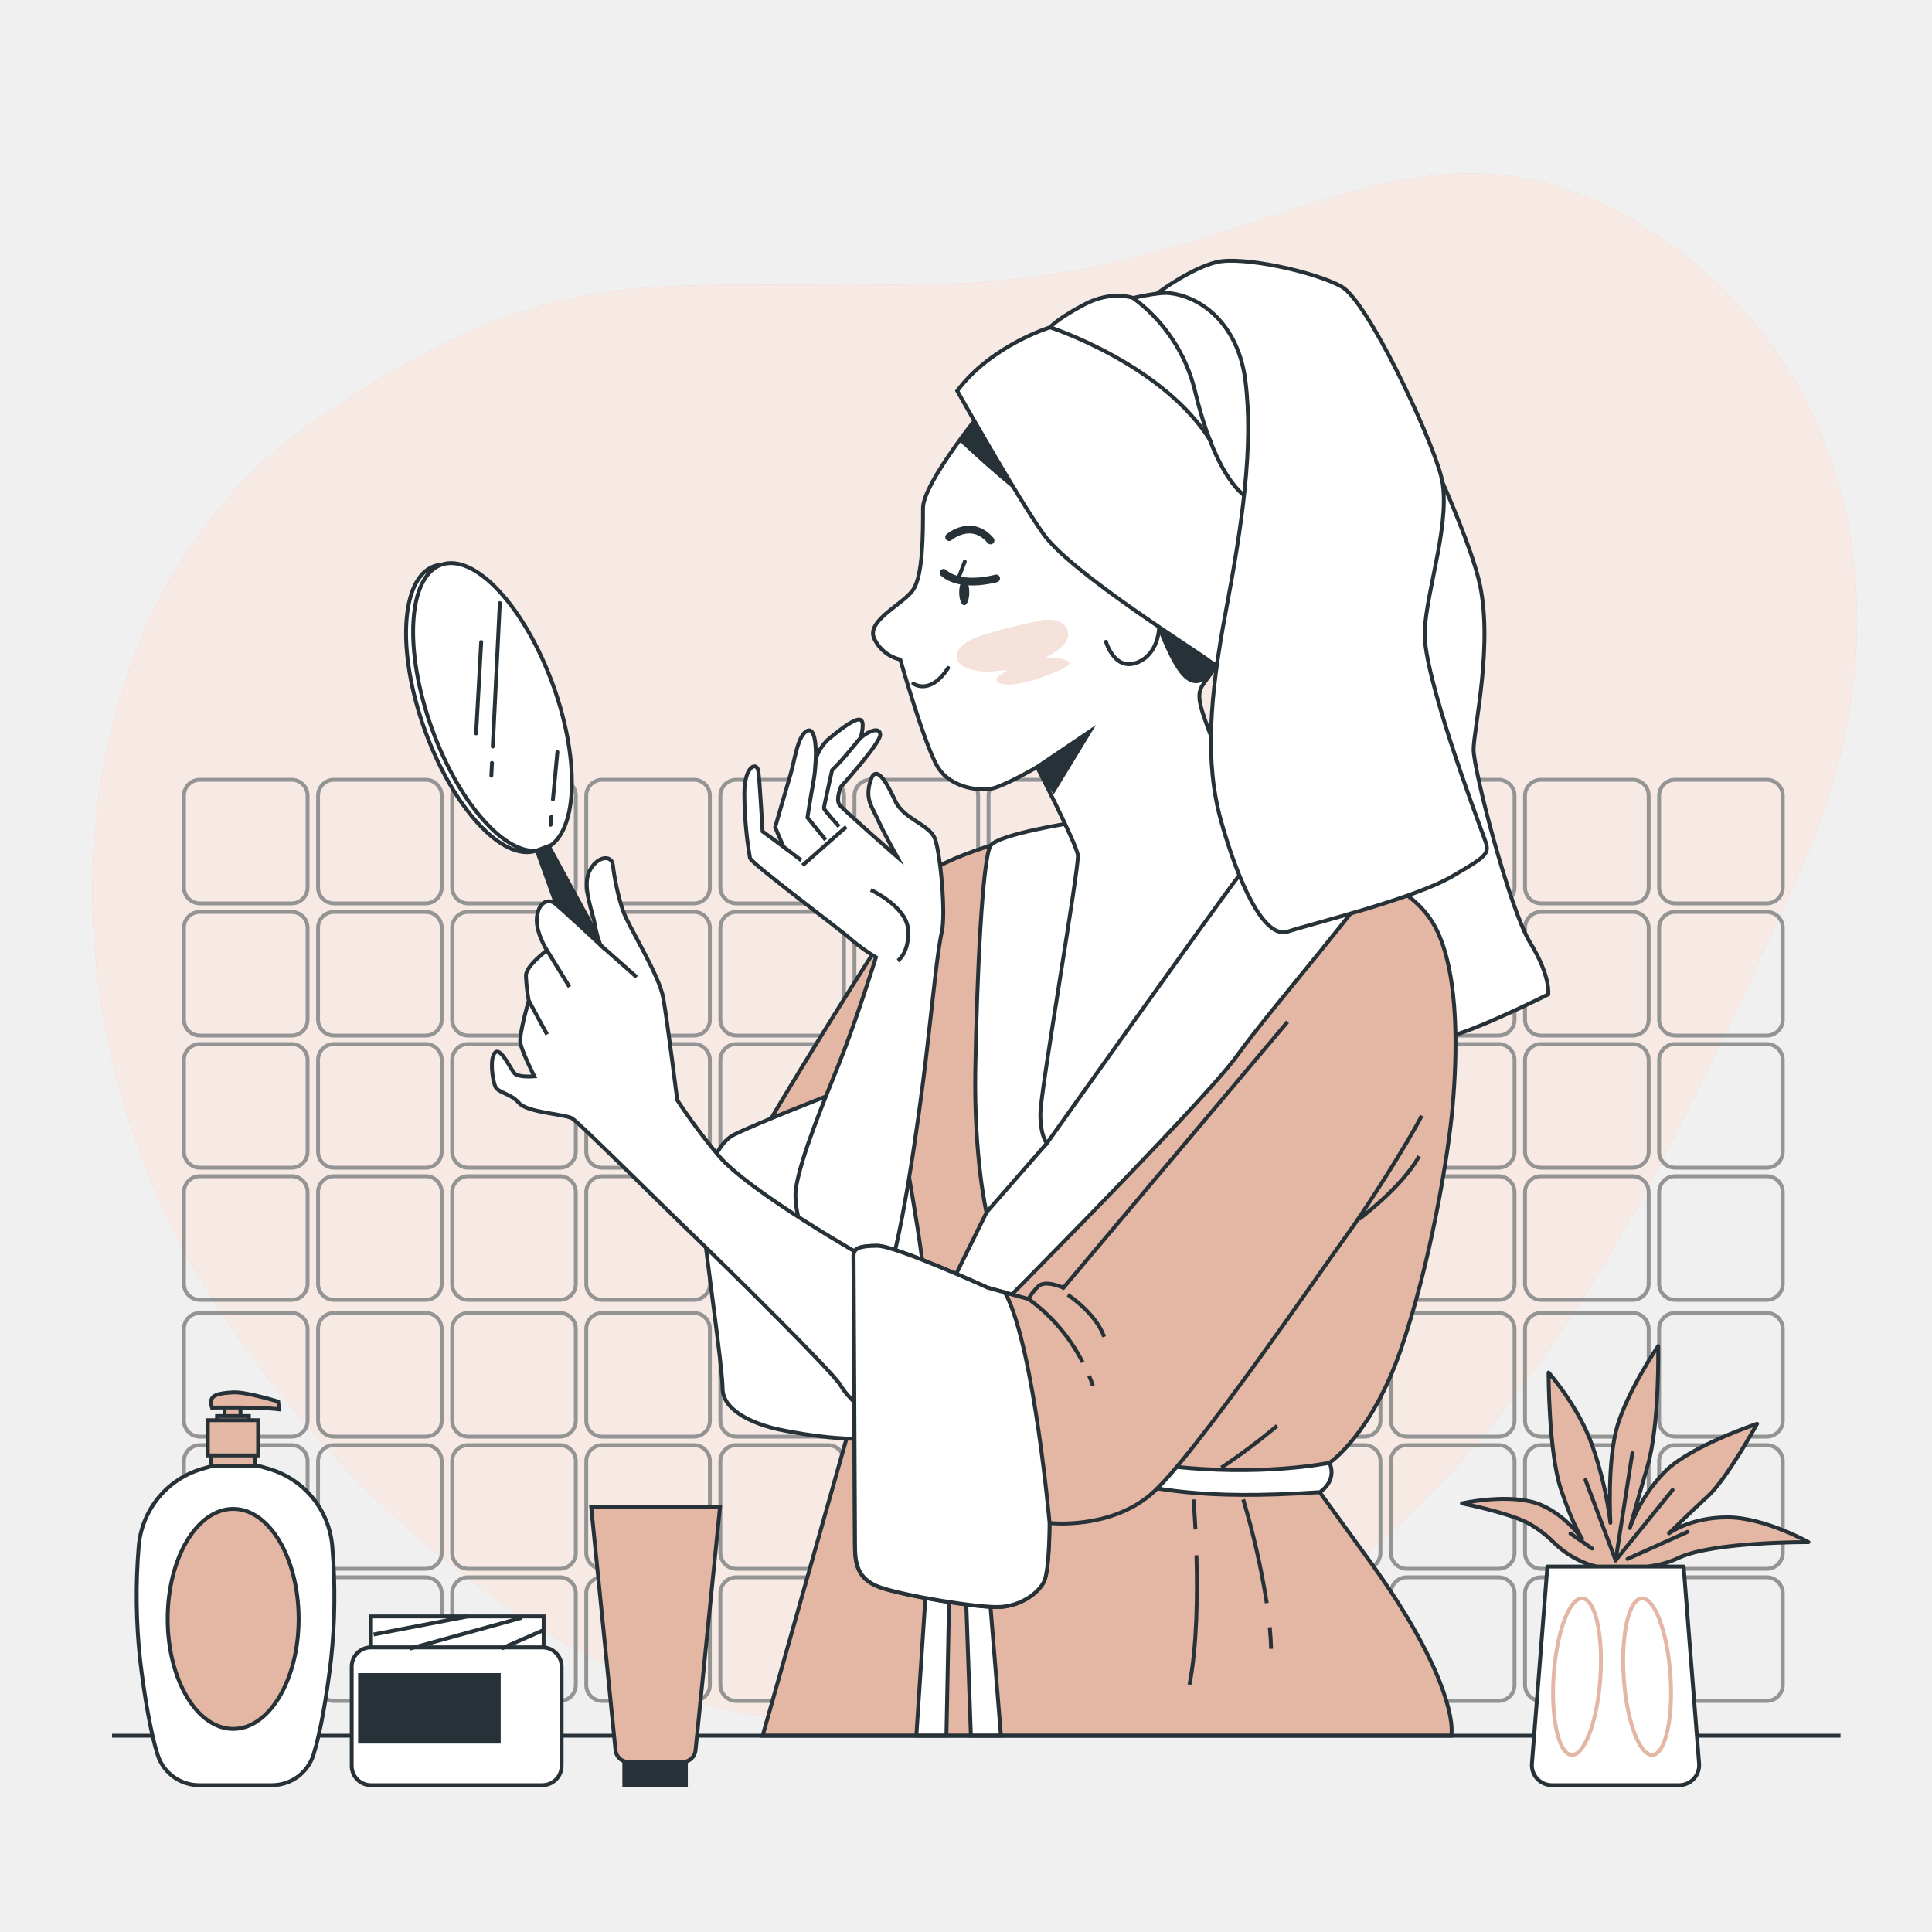
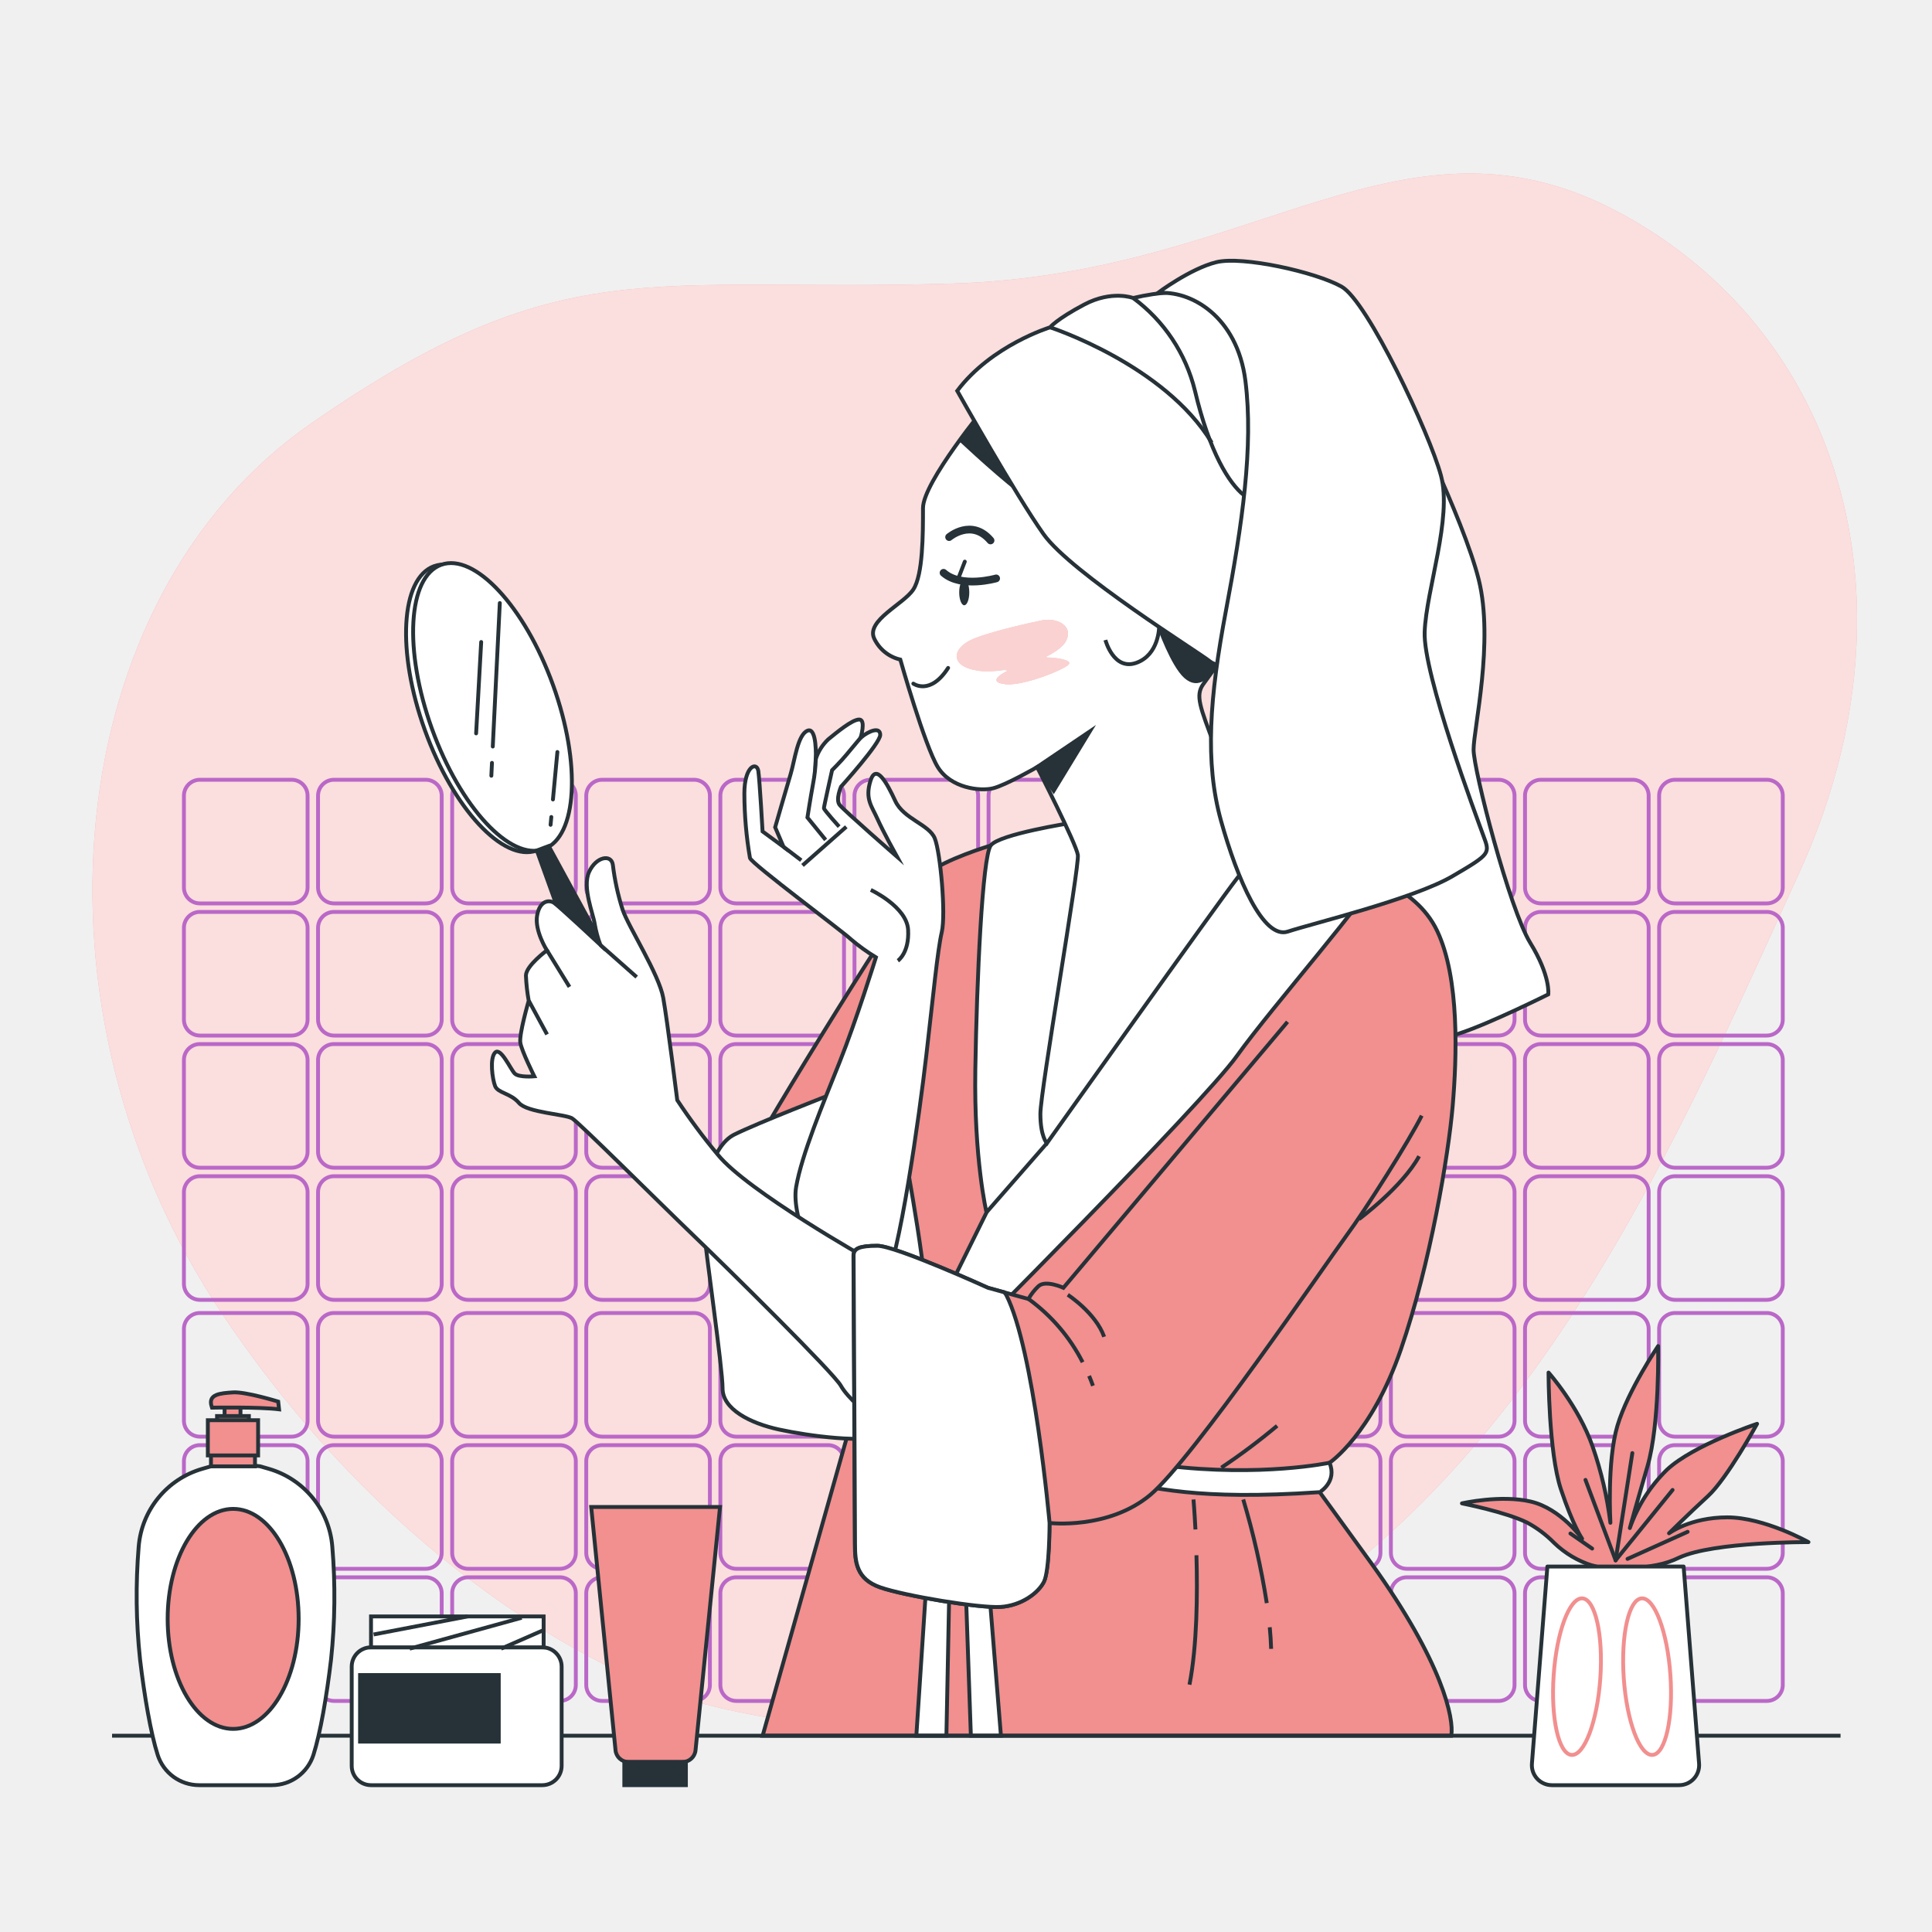
<svg xmlns="http://www.w3.org/2000/svg" viewBox="0 0 500 500">
  <g id="freepik--background-simple--inject-113">
-     <path d="M175.36,438.93s75.8,27,149.32-16.16S434.5,294.14,465.73,225.66,477.6,87.56,420.66,55.87,325.86,71,246.56,73.38s-100.77-9-166,36.18S4.75,261.44,57.67,340.3,175.36,438.93,175.36,438.93Z" style="fill:#e3b7a4" />
+     <path d="M175.36,438.93s75.8,27,149.32-16.16S434.5,294.14,465.73,225.66,477.6,87.56,420.66,55.87,325.86,71,246.56,73.38s-100.77-9-166,36.18S4.75,261.44,57.67,340.3,175.36,438.93,175.36,438.93Z" style="fill:#f28f8f" />
    <path d="M175.36,438.93s75.8,27,149.32-16.16S434.5,294.14,465.73,225.66,477.6,87.56,420.66,55.87,325.86,71,246.56,73.38s-100.77-9-166,36.18S4.75,261.44,57.67,340.3,175.36,438.93,175.36,438.93Z" style="fill:#fff;opacity:0.7" />
  </g>
  <g id="freepik--Wall--inject-113">
-     <rect x="47.6" y="201.8" width="32" height="32" rx="4.13" style="fill:none;stroke:#949494;stroke-linecap:round;stroke-linejoin:round" />
-     <rect x="82.31" y="201.8" width="32" height="32" rx="4.13" style="fill:none;stroke:#949494;stroke-linecap:round;stroke-linejoin:round" />
-     <rect x="117.02" y="201.8" width="32" height="32" rx="4.13" style="fill:none;stroke:#949494;stroke-linecap:round;stroke-linejoin:round" />
-     <rect x="151.72" y="201.8" width="32" height="32" rx="4.13" style="fill:none;stroke:#949494;stroke-linecap:round;stroke-linejoin:round" />
-     <rect x="186.43" y="201.8" width="32" height="32" rx="4.13" style="fill:none;stroke:#949494;stroke-linecap:round;stroke-linejoin:round" />
-     <rect x="221.14" y="201.8" width="32" height="32" rx="4.13" style="fill:none;stroke:#949494;stroke-linecap:round;stroke-linejoin:round" />
-     <rect x="255.84" y="201.8" width="32" height="32" rx="4.13" style="fill:none;stroke:#949494;stroke-linecap:round;stroke-linejoin:round" />
-     <rect x="290.55" y="201.8" width="32" height="32" rx="4.13" style="fill:none;stroke:#949494;stroke-linecap:round;stroke-linejoin:round" />
-     <rect x="325.26" y="201.8" width="32" height="32" rx="4.13" style="fill:none;stroke:#949494;stroke-linecap:round;stroke-linejoin:round" />
-     <rect x="359.96" y="201.8" width="32" height="32" rx="4.13" style="fill:none;stroke:#949494;stroke-linecap:round;stroke-linejoin:round" />
-     <rect x="394.67" y="201.8" width="32" height="32" rx="4.13" style="fill:none;stroke:#949494;stroke-linecap:round;stroke-linejoin:round" />
-     <rect x="429.38" y="201.8" width="32" height="32" rx="4.13" style="fill:none;stroke:#949494;stroke-linecap:round;stroke-linejoin:round" />
-     <rect x="47.6" y="236" width="32" height="32" rx="4.13" style="fill:none;stroke:#949494;stroke-linecap:round;stroke-linejoin:round" />
-     <rect x="82.31" y="236" width="32" height="32" rx="4.13" style="fill:none;stroke:#949494;stroke-linecap:round;stroke-linejoin:round" />
-     <rect x="117.02" y="236" width="32" height="32" rx="4.13" style="fill:none;stroke:#949494;stroke-linecap:round;stroke-linejoin:round" />
-     <rect x="151.72" y="236" width="32" height="32" rx="4.13" style="fill:none;stroke:#949494;stroke-linecap:round;stroke-linejoin:round" />
-     <rect x="186.43" y="236" width="32" height="32" rx="4.13" style="fill:none;stroke:#949494;stroke-linecap:round;stroke-linejoin:round" />
-     <rect x="221.14" y="236" width="32" height="32" rx="4.13" style="fill:none;stroke:#949494;stroke-linecap:round;stroke-linejoin:round" />
-     <rect x="255.84" y="236" width="32" height="32" rx="4.13" style="fill:none;stroke:#949494;stroke-linecap:round;stroke-linejoin:round" />
-     <rect x="290.55" y="236" width="32" height="32" rx="4.13" style="fill:none;stroke:#949494;stroke-linecap:round;stroke-linejoin:round" />
-     <rect x="325.26" y="236" width="32" height="32" rx="4.13" style="fill:none;stroke:#949494;stroke-linecap:round;stroke-linejoin:round" />
-     <rect x="359.96" y="236" width="32" height="32" rx="4.13" style="fill:none;stroke:#949494;stroke-linecap:round;stroke-linejoin:round" />
-     <rect x="394.67" y="236" width="32" height="32" rx="4.13" style="fill:none;stroke:#949494;stroke-linecap:round;stroke-linejoin:round" />
-     <rect x="429.38" y="236" width="32" height="32" rx="4.13" style="fill:none;stroke:#949494;stroke-linecap:round;stroke-linejoin:round" />
-     <rect x="47.6" y="270.2" width="32" height="32" rx="4.13" style="fill:none;stroke:#949494;stroke-linecap:round;stroke-linejoin:round" />
-     <rect x="82.31" y="270.2" width="32" height="32" rx="4.13" style="fill:none;stroke:#949494;stroke-linecap:round;stroke-linejoin:round" />
-     <rect x="117.02" y="270.2" width="32" height="32" rx="4.13" style="fill:none;stroke:#949494;stroke-linecap:round;stroke-linejoin:round" />
-     <rect x="151.72" y="270.2" width="32" height="32" rx="4.13" style="fill:none;stroke:#949494;stroke-linecap:round;stroke-linejoin:round" />
-     <rect x="186.43" y="270.2" width="32" height="32" rx="4.13" style="fill:none;stroke:#949494;stroke-linecap:round;stroke-linejoin:round" />
-     <rect x="221.14" y="270.2" width="32" height="32" rx="4.13" style="fill:none;stroke:#949494;stroke-linecap:round;stroke-linejoin:round" />
-     <rect x="255.84" y="270.2" width="32" height="32" rx="4.13" style="fill:none;stroke:#949494;stroke-linecap:round;stroke-linejoin:round" />
-     <rect x="290.55" y="270.2" width="32" height="32" rx="4.13" style="fill:none;stroke:#949494;stroke-linecap:round;stroke-linejoin:round" />
-     <rect x="325.26" y="270.2" width="32" height="32" rx="4.13" style="fill:none;stroke:#949494;stroke-linecap:round;stroke-linejoin:round" />
-     <rect x="359.96" y="270.2" width="32" height="32" rx="4.13" style="fill:none;stroke:#949494;stroke-linecap:round;stroke-linejoin:round" />
-     <rect x="394.67" y="270.2" width="32" height="32" rx="4.13" style="fill:none;stroke:#949494;stroke-linecap:round;stroke-linejoin:round" />
-     <rect x="429.38" y="270.2" width="32" height="32" rx="4.13" style="fill:none;stroke:#949494;stroke-linecap:round;stroke-linejoin:round" />
-     <rect x="47.6" y="304.4" width="32" height="32" rx="4.13" style="fill:none;stroke:#949494;stroke-linecap:round;stroke-linejoin:round" />
-     <rect x="82.31" y="304.4" width="32" height="32" rx="4.13" style="fill:none;stroke:#949494;stroke-linecap:round;stroke-linejoin:round" />
-     <rect x="117.02" y="304.4" width="32" height="32" rx="4.13" style="fill:none;stroke:#949494;stroke-linecap:round;stroke-linejoin:round" />
-     <rect x="151.72" y="304.4" width="32" height="32" rx="4.13" style="fill:none;stroke:#949494;stroke-linecap:round;stroke-linejoin:round" />
-     <rect x="186.43" y="304.4" width="32" height="32" rx="4.13" style="fill:none;stroke:#949494;stroke-linecap:round;stroke-linejoin:round" />
-     <rect x="221.14" y="304.4" width="32" height="32" rx="4.13" style="fill:none;stroke:#949494;stroke-linecap:round;stroke-linejoin:round" />
-     <rect x="255.84" y="304.4" width="32" height="32" rx="4.13" style="fill:none;stroke:#949494;stroke-linecap:round;stroke-linejoin:round" />
-     <rect x="290.55" y="304.4" width="32" height="32" rx="4.13" style="fill:none;stroke:#949494;stroke-linecap:round;stroke-linejoin:round" />
-     <rect x="325.26" y="304.4" width="32" height="32" rx="4.13" style="fill:none;stroke:#949494;stroke-linecap:round;stroke-linejoin:round" />
-     <rect x="359.96" y="304.4" width="32" height="32" rx="4.13" style="fill:none;stroke:#949494;stroke-linecap:round;stroke-linejoin:round" />
-     <rect x="394.67" y="304.4" width="32" height="32" rx="4.13" style="fill:none;stroke:#949494;stroke-linecap:round;stroke-linejoin:round" />
-     <rect x="429.38" y="304.4" width="32" height="32" rx="4.13" style="fill:none;stroke:#949494;stroke-linecap:round;stroke-linejoin:round" />
-     <rect x="47.6" y="339.8" width="32" height="32" rx="4.13" style="fill:none;stroke:#949494;stroke-linecap:round;stroke-linejoin:round" />
-     <rect x="82.31" y="339.8" width="32" height="32" rx="4.13" style="fill:none;stroke:#949494;stroke-linecap:round;stroke-linejoin:round" />
-     <rect x="117.02" y="339.8" width="32" height="32" rx="4.13" style="fill:none;stroke:#949494;stroke-linecap:round;stroke-linejoin:round" />
-     <rect x="151.72" y="339.8" width="32" height="32" rx="4.13" style="fill:none;stroke:#949494;stroke-linecap:round;stroke-linejoin:round" />
-     <rect x="186.43" y="339.8" width="32" height="32" rx="4.13" style="fill:none;stroke:#949494;stroke-linecap:round;stroke-linejoin:round" />
-     <rect x="221.14" y="339.8" width="32" height="32" rx="4.13" style="fill:none;stroke:#949494;stroke-linecap:round;stroke-linejoin:round" />
-     <rect x="255.84" y="339.8" width="32" height="32" rx="4.13" style="fill:none;stroke:#949494;stroke-linecap:round;stroke-linejoin:round" />
-     <rect x="290.55" y="339.8" width="32" height="32" rx="4.13" style="fill:none;stroke:#949494;stroke-linecap:round;stroke-linejoin:round" />
-     <rect x="325.26" y="339.8" width="32" height="32" rx="4.13" style="fill:none;stroke:#949494;stroke-linecap:round;stroke-linejoin:round" />
-     <rect x="359.96" y="339.8" width="32" height="32" rx="4.13" style="fill:none;stroke:#949494;stroke-linecap:round;stroke-linejoin:round" />
-     <rect x="394.67" y="339.8" width="32" height="32" rx="4.13" style="fill:none;stroke:#949494;stroke-linecap:round;stroke-linejoin:round" />
-     <rect x="429.38" y="339.8" width="32" height="32" rx="4.13" style="fill:none;stroke:#949494;stroke-linecap:round;stroke-linejoin:round" />
-     <rect x="47.6" y="374" width="32" height="32" rx="4.13" style="fill:none;stroke:#949494;stroke-linecap:round;stroke-linejoin:round" />
-     <rect x="82.31" y="374" width="32" height="32" rx="4.13" style="fill:none;stroke:#949494;stroke-linecap:round;stroke-linejoin:round" />
-     <rect x="117.02" y="374" width="32" height="32" rx="4.13" style="fill:none;stroke:#949494;stroke-linecap:round;stroke-linejoin:round" />
-     <rect x="151.72" y="374" width="32" height="32" rx="4.13" style="fill:none;stroke:#949494;stroke-linecap:round;stroke-linejoin:round" />
-     <rect x="186.43" y="374" width="32" height="32" rx="4.13" style="fill:none;stroke:#949494;stroke-linecap:round;stroke-linejoin:round" />
-     <rect x="221.14" y="374" width="32" height="32" rx="4.13" style="fill:none;stroke:#949494;stroke-linecap:round;stroke-linejoin:round" />
-     <rect x="255.84" y="374" width="32" height="32" rx="4.13" style="fill:none;stroke:#949494;stroke-linecap:round;stroke-linejoin:round" />
-     <rect x="290.55" y="374" width="32" height="32" rx="4.13" style="fill:none;stroke:#949494;stroke-linecap:round;stroke-linejoin:round" />
-     <rect x="325.26" y="374" width="32" height="32" rx="4.13" style="fill:none;stroke:#949494;stroke-linecap:round;stroke-linejoin:round" />
-     <rect x="359.96" y="374" width="32" height="32" rx="4.13" style="fill:none;stroke:#949494;stroke-linecap:round;stroke-linejoin:round" />
-     <rect x="394.67" y="374" width="32" height="32" rx="4.13" style="fill:none;stroke:#949494;stroke-linecap:round;stroke-linejoin:round" />
-     <rect x="429.38" y="374" width="32" height="32" rx="4.13" style="fill:none;stroke:#949494;stroke-linecap:round;stroke-linejoin:round" />
-     <rect x="47.6" y="408.2" width="32" height="32" rx="4.13" style="fill:none;stroke:#949494;stroke-linecap:round;stroke-linejoin:round" />
-     <rect x="82.31" y="408.2" width="32" height="32" rx="4.13" style="fill:none;stroke:#949494;stroke-linecap:round;stroke-linejoin:round" />
-     <rect x="117.02" y="408.2" width="32" height="32" rx="4.13" style="fill:none;stroke:#949494;stroke-linecap:round;stroke-linejoin:round" />
-     <rect x="151.72" y="408.2" width="32" height="32" rx="4.13" style="fill:none;stroke:#949494;stroke-linecap:round;stroke-linejoin:round" />
-     <rect x="186.43" y="408.2" width="32" height="32" rx="4.13" style="fill:none;stroke:#949494;stroke-linecap:round;stroke-linejoin:round" />
-     <rect x="221.14" y="408.2" width="32" height="32" rx="4.13" style="fill:none;stroke:#949494;stroke-linecap:round;stroke-linejoin:round" />
-     <rect x="255.84" y="408.2" width="32" height="32" rx="4.13" style="fill:none;stroke:#949494;stroke-linecap:round;stroke-linejoin:round" />
-     <rect x="290.55" y="408.2" width="32" height="32" rx="4.13" style="fill:none;stroke:#949494;stroke-linecap:round;stroke-linejoin:round" />
-     <rect x="325.26" y="408.2" width="32" height="32" rx="4.13" style="fill:none;stroke:#949494;stroke-linecap:round;stroke-linejoin:round" />
-     <rect x="359.96" y="408.2" width="32" height="32" rx="4.13" style="fill:none;stroke:#949494;stroke-linecap:round;stroke-linejoin:round" />
-     <rect x="394.67" y="408.2" width="32" height="32" rx="4.13" style="fill:none;stroke:#949494;stroke-linecap:round;stroke-linejoin:round" />
-     <rect x="429.38" y="408.2" width="32" height="32" rx="4.13" style="fill:none;stroke:#949494;stroke-linecap:round;stroke-linejoin:round" />
+     <rect x="47.6" y="201.8" width="32" height="32" rx="4.13" style="fill:none;stroke:#BA68C8;stroke-linecap:round;stroke-linejoin:round" />
+     <rect x="82.31" y="201.8" width="32" height="32" rx="4.13" style="fill:none;stroke:#BA68C8;stroke-linecap:round;stroke-linejoin:round" />
+     <rect x="117.02" y="201.8" width="32" height="32" rx="4.13" style="fill:none;stroke:#BA68C8;stroke-linecap:round;stroke-linejoin:round" />
+     <rect x="151.72" y="201.8" width="32" height="32" rx="4.13" style="fill:none;stroke:#BA68C8;stroke-linecap:round;stroke-linejoin:round" />
+     <rect x="186.43" y="201.8" width="32" height="32" rx="4.13" style="fill:none;stroke:#BA68C8;stroke-linecap:round;stroke-linejoin:round" />
+     <rect x="221.14" y="201.8" width="32" height="32" rx="4.13" style="fill:none;stroke:#BA68C8;stroke-linecap:round;stroke-linejoin:round" />
+     <rect x="255.84" y="201.8" width="32" height="32" rx="4.13" style="fill:none;stroke:#BA68C8;stroke-linecap:round;stroke-linejoin:round" />
+     <rect x="290.55" y="201.8" width="32" height="32" rx="4.13" style="fill:none;stroke:#BA68C8;stroke-linecap:round;stroke-linejoin:round" />
+     <rect x="325.26" y="201.8" width="32" height="32" rx="4.13" style="fill:none;stroke:#BA68C8;stroke-linecap:round;stroke-linejoin:round" />
+     <rect x="359.96" y="201.8" width="32" height="32" rx="4.13" style="fill:none;stroke:#BA68C8;stroke-linecap:round;stroke-linejoin:round" />
+     <rect x="394.67" y="201.8" width="32" height="32" rx="4.13" style="fill:none;stroke:#BA68C8;stroke-linecap:round;stroke-linejoin:round" />
+     <rect x="429.38" y="201.8" width="32" height="32" rx="4.13" style="fill:none;stroke:#BA68C8;stroke-linecap:round;stroke-linejoin:round" />
+     <rect x="47.6" y="236" width="32" height="32" rx="4.13" style="fill:none;stroke:#BA68C8;stroke-linecap:round;stroke-linejoin:round" />
+     <rect x="82.31" y="236" width="32" height="32" rx="4.13" style="fill:none;stroke:#BA68C8;stroke-linecap:round;stroke-linejoin:round" />
+     <rect x="117.02" y="236" width="32" height="32" rx="4.13" style="fill:none;stroke:#BA68C8;stroke-linecap:round;stroke-linejoin:round" />
+     <rect x="151.72" y="236" width="32" height="32" rx="4.13" style="fill:none;stroke:#BA68C8;stroke-linecap:round;stroke-linejoin:round" />
+     <rect x="186.43" y="236" width="32" height="32" rx="4.13" style="fill:none;stroke:#BA68C8;stroke-linecap:round;stroke-linejoin:round" />
+     <rect x="221.14" y="236" width="32" height="32" rx="4.13" style="fill:none;stroke:#BA68C8;stroke-linecap:round;stroke-linejoin:round" />
+     <rect x="255.84" y="236" width="32" height="32" rx="4.13" style="fill:none;stroke:#BA68C8;stroke-linecap:round;stroke-linejoin:round" />
+     <rect x="290.55" y="236" width="32" height="32" rx="4.13" style="fill:none;stroke:#BA68C8;stroke-linecap:round;stroke-linejoin:round" />
+     <rect x="325.26" y="236" width="32" height="32" rx="4.13" style="fill:none;stroke:#BA68C8;stroke-linecap:round;stroke-linejoin:round" />
+     <rect x="359.96" y="236" width="32" height="32" rx="4.13" style="fill:none;stroke:#BA68C8;stroke-linecap:round;stroke-linejoin:round" />
+     <rect x="394.67" y="236" width="32" height="32" rx="4.13" style="fill:none;stroke:#BA68C8;stroke-linecap:round;stroke-linejoin:round" />
+     <rect x="429.38" y="236" width="32" height="32" rx="4.13" style="fill:none;stroke:#BA68C8;stroke-linecap:round;stroke-linejoin:round" />
+     <rect x="47.6" y="270.2" width="32" height="32" rx="4.13" style="fill:none;stroke:#BA68C8;stroke-linecap:round;stroke-linejoin:round" />
+     <rect x="82.31" y="270.2" width="32" height="32" rx="4.13" style="fill:none;stroke:#BA68C8;stroke-linecap:round;stroke-linejoin:round" />
+     <rect x="117.02" y="270.2" width="32" height="32" rx="4.13" style="fill:none;stroke:#BA68C8;stroke-linecap:round;stroke-linejoin:round" />
+     <rect x="151.72" y="270.2" width="32" height="32" rx="4.13" style="fill:none;stroke:#BA68C8;stroke-linecap:round;stroke-linejoin:round" />
+     <rect x="186.43" y="270.2" width="32" height="32" rx="4.13" style="fill:none;stroke:#BA68C8;stroke-linecap:round;stroke-linejoin:round" />
+     <rect x="221.14" y="270.2" width="32" height="32" rx="4.13" style="fill:none;stroke:#BA68C8;stroke-linecap:round;stroke-linejoin:round" />
+     <rect x="255.84" y="270.2" width="32" height="32" rx="4.13" style="fill:none;stroke:#BA68C8;stroke-linecap:round;stroke-linejoin:round" />
+     <rect x="290.55" y="270.2" width="32" height="32" rx="4.13" style="fill:none;stroke:#BA68C8;stroke-linecap:round;stroke-linejoin:round" />
+     <rect x="325.26" y="270.2" width="32" height="32" rx="4.13" style="fill:none;stroke:#BA68C8;stroke-linecap:round;stroke-linejoin:round" />
+     <rect x="359.96" y="270.2" width="32" height="32" rx="4.13" style="fill:none;stroke:#BA68C8;stroke-linecap:round;stroke-linejoin:round" />
+     <rect x="394.67" y="270.2" width="32" height="32" rx="4.13" style="fill:none;stroke:#BA68C8;stroke-linecap:round;stroke-linejoin:round" />
+     <rect x="429.38" y="270.2" width="32" height="32" rx="4.13" style="fill:none;stroke:#BA68C8;stroke-linecap:round;stroke-linejoin:round" />
+     <rect x="47.6" y="304.4" width="32" height="32" rx="4.13" style="fill:none;stroke:#BA68C8;stroke-linecap:round;stroke-linejoin:round" />
+     <rect x="82.31" y="304.4" width="32" height="32" rx="4.13" style="fill:none;stroke:#BA68C8;stroke-linecap:round;stroke-linejoin:round" />
+     <rect x="117.02" y="304.4" width="32" height="32" rx="4.13" style="fill:none;stroke:#BA68C8;stroke-linecap:round;stroke-linejoin:round" />
+     <rect x="151.72" y="304.4" width="32" height="32" rx="4.13" style="fill:none;stroke:#BA68C8;stroke-linecap:round;stroke-linejoin:round" />
+     <rect x="186.43" y="304.4" width="32" height="32" rx="4.13" style="fill:none;stroke:#BA68C8;stroke-linecap:round;stroke-linejoin:round" />
+     <rect x="221.14" y="304.4" width="32" height="32" rx="4.13" style="fill:none;stroke:#BA68C8;stroke-linecap:round;stroke-linejoin:round" />
+     <rect x="255.84" y="304.4" width="32" height="32" rx="4.13" style="fill:none;stroke:#BA68C8;stroke-linecap:round;stroke-linejoin:round" />
+     <rect x="290.55" y="304.4" width="32" height="32" rx="4.13" style="fill:none;stroke:#BA68C8;stroke-linecap:round;stroke-linejoin:round" />
+     <rect x="325.26" y="304.4" width="32" height="32" rx="4.13" style="fill:none;stroke:#BA68C8;stroke-linecap:round;stroke-linejoin:round" />
+     <rect x="359.96" y="304.4" width="32" height="32" rx="4.13" style="fill:none;stroke:#BA68C8;stroke-linecap:round;stroke-linejoin:round" />
+     <rect x="394.67" y="304.4" width="32" height="32" rx="4.13" style="fill:none;stroke:#BA68C8;stroke-linecap:round;stroke-linejoin:round" />
+     <rect x="429.38" y="304.4" width="32" height="32" rx="4.13" style="fill:none;stroke:#BA68C8;stroke-linecap:round;stroke-linejoin:round" />
+     <rect x="47.6" y="339.8" width="32" height="32" rx="4.13" style="fill:none;stroke:#BA68C8;stroke-linecap:round;stroke-linejoin:round" />
+     <rect x="82.31" y="339.8" width="32" height="32" rx="4.13" style="fill:none;stroke:#BA68C8;stroke-linecap:round;stroke-linejoin:round" />
+     <rect x="117.02" y="339.8" width="32" height="32" rx="4.13" style="fill:none;stroke:#BA68C8;stroke-linecap:round;stroke-linejoin:round" />
+     <rect x="151.72" y="339.8" width="32" height="32" rx="4.13" style="fill:none;stroke:#BA68C8;stroke-linecap:round;stroke-linejoin:round" />
+     <rect x="186.43" y="339.8" width="32" height="32" rx="4.13" style="fill:none;stroke:#BA68C8;stroke-linecap:round;stroke-linejoin:round" />
+     <rect x="221.14" y="339.8" width="32" height="32" rx="4.13" style="fill:none;stroke:#BA68C8;stroke-linecap:round;stroke-linejoin:round" />
+     <rect x="255.84" y="339.8" width="32" height="32" rx="4.13" style="fill:none;stroke:#BA68C8;stroke-linecap:round;stroke-linejoin:round" />
+     <rect x="290.55" y="339.8" width="32" height="32" rx="4.13" style="fill:none;stroke:#BA68C8;stroke-linecap:round;stroke-linejoin:round" />
+     <rect x="325.26" y="339.8" width="32" height="32" rx="4.13" style="fill:none;stroke:#BA68C8;stroke-linecap:round;stroke-linejoin:round" />
+     <rect x="359.96" y="339.8" width="32" height="32" rx="4.13" style="fill:none;stroke:#BA68C8;stroke-linecap:round;stroke-linejoin:round" />
+     <rect x="394.67" y="339.8" width="32" height="32" rx="4.13" style="fill:none;stroke:#BA68C8;stroke-linecap:round;stroke-linejoin:round" />
+     <rect x="429.38" y="339.8" width="32" height="32" rx="4.13" style="fill:none;stroke:#BA68C8;stroke-linecap:round;stroke-linejoin:round" />
+     <rect x="47.6" y="374" width="32" height="32" rx="4.13" style="fill:none;stroke:#BA68C8;stroke-linecap:round;stroke-linejoin:round" />
+     <rect x="82.31" y="374" width="32" height="32" rx="4.13" style="fill:none;stroke:#BA68C8;stroke-linecap:round;stroke-linejoin:round" />
+     <rect x="117.02" y="374" width="32" height="32" rx="4.13" style="fill:none;stroke:#BA68C8;stroke-linecap:round;stroke-linejoin:round" />
+     <rect x="151.72" y="374" width="32" height="32" rx="4.13" style="fill:none;stroke:#BA68C8;stroke-linecap:round;stroke-linejoin:round" />
+     <rect x="186.43" y="374" width="32" height="32" rx="4.13" style="fill:none;stroke:#BA68C8;stroke-linecap:round;stroke-linejoin:round" />
+     <rect x="221.14" y="374" width="32" height="32" rx="4.13" style="fill:none;stroke:#BA68C8;stroke-linecap:round;stroke-linejoin:round" />
+     <rect x="255.84" y="374" width="32" height="32" rx="4.13" style="fill:none;stroke:#BA68C8;stroke-linecap:round;stroke-linejoin:round" />
+     <rect x="290.55" y="374" width="32" height="32" rx="4.13" style="fill:none;stroke:#BA68C8;stroke-linecap:round;stroke-linejoin:round" />
+     <rect x="325.26" y="374" width="32" height="32" rx="4.13" style="fill:none;stroke:#BA68C8;stroke-linecap:round;stroke-linejoin:round" />
+     <rect x="359.96" y="374" width="32" height="32" rx="4.13" style="fill:none;stroke:#BA68C8;stroke-linecap:round;stroke-linejoin:round" />
+     <rect x="394.67" y="374" width="32" height="32" rx="4.13" style="fill:none;stroke:#BA68C8;stroke-linecap:round;stroke-linejoin:round" />
+     <rect x="429.38" y="374" width="32" height="32" rx="4.13" style="fill:none;stroke:#BA68C8;stroke-linecap:round;stroke-linejoin:round" />
+     <rect x="47.6" y="408.2" width="32" height="32" rx="4.13" style="fill:none;stroke:#BA68C8;stroke-linecap:round;stroke-linejoin:round" />
+     <rect x="82.31" y="408.2" width="32" height="32" rx="4.13" style="fill:none;stroke:#BA68C8;stroke-linecap:round;stroke-linejoin:round" />
+     <rect x="117.02" y="408.2" width="32" height="32" rx="4.13" style="fill:none;stroke:#BA68C8;stroke-linecap:round;stroke-linejoin:round" />
+     <rect x="151.72" y="408.2" width="32" height="32" rx="4.13" style="fill:none;stroke:#BA68C8;stroke-linecap:round;stroke-linejoin:round" />
+     <rect x="186.43" y="408.2" width="32" height="32" rx="4.13" style="fill:none;stroke:#BA68C8;stroke-linecap:round;stroke-linejoin:round" />
+     <rect x="221.14" y="408.2" width="32" height="32" rx="4.13" style="fill:none;stroke:#BA68C8;stroke-linecap:round;stroke-linejoin:round" />
+     <rect x="255.84" y="408.2" width="32" height="32" rx="4.13" style="fill:none;stroke:#BA68C8;stroke-linecap:round;stroke-linejoin:round" />
+     <rect x="290.55" y="408.2" width="32" height="32" rx="4.13" style="fill:none;stroke:#BA68C8;stroke-linecap:round;stroke-linejoin:round" />
+     <rect x="325.26" y="408.2" width="32" height="32" rx="4.13" style="fill:none;stroke:#BA68C8;stroke-linecap:round;stroke-linejoin:round" />
+     <rect x="359.96" y="408.2" width="32" height="32" rx="4.13" style="fill:none;stroke:#BA68C8;stroke-linecap:round;stroke-linejoin:round" />
+     <rect x="394.67" y="408.2" width="32" height="32" rx="4.13" style="fill:none;stroke:#BA68C8;stroke-linecap:round;stroke-linejoin:round" />
+     <rect x="429.38" y="408.2" width="32" height="32" rx="4.13" style="fill:none;stroke:#BA68C8;stroke-linecap:round;stroke-linejoin:round" />
  </g>
  <g id="freepik--Character--inject-113">
    <path d="M362.69,102s16,32,20,48-1.33,38.67-1.33,44,9.33,41.34,14.66,50,4.67,13.34,4.67,13.34-14.67,7.33-22.67,10L370,270s-22-38.66-23.33-50,8-41.33,9.33-64.66S356,88,362.69,102Z" style="fill:#fff;stroke:#263238;stroke-miterlimit:10" />
-     <path d="M256.41,218.81s-12,3.62-16.3,7.25-43.83,67.74-46,73.17,4,18.47,13.4,26.8,15.22,33.33,15.22,33.33L197.37,449.2H375.59c.74-4.33-2.14-18.85-20.65-44.56-8-11.07-13.4-18.47-13.4-18.47l2.54-7.61s10.86-7.25,18.47-29.34,12.32-50.35,13.4-63,1.81-33-4-45.28-21-15.22-21-15.22-48.18-8.33-52.89-9.41S256.41,218.81,256.41,218.81Z" style="fill:#e3b7a4;stroke:#263238;stroke-miterlimit:10" />
+     <path d="M256.41,218.81s-12,3.62-16.3,7.25-43.83,67.74-46,73.17,4,18.47,13.4,26.8,15.22,33.33,15.22,33.33L197.37,449.2H375.59c.74-4.33-2.14-18.85-20.65-44.56-8-11.07-13.4-18.47-13.4-18.47l2.54-7.61s10.86-7.25,18.47-29.34,12.32-50.35,13.4-63,1.81-33-4-45.28-21-15.22-21-15.22-48.18-8.33-52.89-9.41S256.41,218.81,256.41,218.81Z" style="fill:#f28f8f;stroke:#263238;stroke-miterlimit:10" />
    <polygon points="242.01 375.24 237.15 449.18 244.93 449.18 246.39 375.24 242.01 375.24" style="fill:#fff;stroke:#263238;stroke-miterlimit:10" />
    <polygon points="248.68 375.24 251.26 449.18 259.04 449.18 253.05 375.24 248.68 375.24" style="fill:#fff;stroke:#263238;stroke-miterlimit:10" />
    <path d="M328.61,421.13c.18,1.89.3,3.77.36,5.59" style="fill:none;stroke:#263238;stroke-miterlimit:10" />
    <path d="M321.75,388.06a205,205,0,0,1,6.09,26.82" style="fill:none;stroke:#263238;stroke-miterlimit:10" />
    <path d="M309.64,402.5c.29,10,.17,23.37-1.8,33.49" style="fill:none;stroke:#263238;stroke-miterlimit:10" />
    <path d="M308.87,388.06s.27,3,.51,7.76" style="fill:none;stroke:#263238;stroke-miterlimit:10" />
    <path d="M316.08,379.82A164.46,164.46,0,0,0,330.52,369" style="fill:none;stroke:#263238;stroke-miterlimit:10" />
    <path d="M344.08,378.56s-17.72,3.75-42.39.75S274,375.64,274,375.64s1,5.33,13,7.33,22.37,5.39,54.52,3.2C341.54,386.17,346.13,383.48,344.08,378.56Z" style="fill:#fff;stroke:#263238;stroke-miterlimit:10" />
    <path d="M215.69,283S196,290.64,190,293.64s-8.66,15.33-8,23,5,37.33,5,42.67,7,9,14.67,10.66,22.33,3.67,28,1.34,10.18-12.6,10.42-26.8S235,304,233.36,293.31,215.69,283,215.69,283Z" style="fill:#fff;stroke:#263238;stroke-miterlimit:10" />
    <path d="M232.14,221.71s-13.76-12-14.85-13.4.36-4.71.36-4.71,10.15-11.23,10.15-13.41-2.9-1.08-5.07.73c0,0,1.44-4.71-.37-4.71s-5.76,3.3-8,5.12a12.16,12.16,0,0,0-3.23,5.06s.37-8.37-2.17-7.28-3.26,7.6-4.35,11.23-4,13.76-4,13.76l2.17,5.07-5.43-4s-.73-13-1.09-15.58-3.62-1.45-3.62,5.8a101.32,101.32,0,0,0,1.45,16.66c.36,1.45,24.27,19.2,26.08,21a50.09,50.09,0,0,0,6.52,4.71s-5.07,16.3-9.42,27.17-9.78,23.91-11.23,32.24,6.52,23.54,7.61,25.35,10.5,9.42,14.85,1.09,9.42-44.92,11.23-60.49,2.9-27.17,4-31.88-.36-20.65-1.81-24.27-8.06-5-10.23-9.69-5-9.87-6.43-5.16.36,6.52,1.81,9.78S232.14,221.71,232.14,221.71Z" style="fill:#fff;stroke:#263238;stroke-miterlimit:10" />
    <path d="M211.13,196.39a40.35,40.35,0,0,1-.72,6.48c-.73,4-1.45,8.7-1.45,8.7l4.71,5.79" style="fill:none;stroke:#263238;stroke-miterlimit:10" />
    <path d="M222.73,190.92s-2.48,2.94-3.74,4.48-3.65,3.93-3.65,3.93-2.11,9.4-2.11,9.83,3.93,4.77,3.93,4.77" style="fill:none;stroke:#263238;stroke-miterlimit:10" />
    <line x1="202.8" y1="219.17" x2="207.36" y2="222.64" style="fill:none;stroke:#263238;stroke-miterlimit:10" />
    <line x1="207.69" y1="223.97" x2="219.02" y2="213.97" style="fill:none;stroke:#263238;stroke-miterlimit:10" />
    <path d="M225.36,230.31s9.33,4.33,9.66,10.33-2.66,8-2.66,8" style="fill:none;stroke:#263238;stroke-miterlimit:10" />
    <path d="M277.06,213s-18.47,2.89-20.65,5.79-3.62,34.78-4,58,2.9,37,2.9,37l-15.22,30.79,7.25,5.07s63.75-63.75,72.81-76.43,35.5-42.75,35.5-46-17.39-9.42-23.19-10.86-15.21-1.45-25.35-2.54S277.06,213,277.06,213Z" style="fill:#fff;stroke:#263238;stroke-miterlimit:10" />
    <line x1="270.91" y1="295.89" x2="255.33" y2="313.72" style="fill:none;stroke:#263238;stroke-miterlimit:10" />
    <path d="M255.31,104.94s-16.44,19.82-16.44,26.56,0,17.28-2.52,21.08-12.23,8-10.12,12.64A9.94,9.94,0,0,0,233,170.7s6.33,22.34,9.7,27.82,11,6.32,14.33,5.48,11.38-5.48,11.38-5.48,10.12,19.81,10.54,22.76-9.7,61.12-9.7,67,1.69,7.59,1.69,7.59,44.68-62.81,49.32-68.71,8.43-10.11,8.43-10.11-10.54-13.91-14.33-24-5.06-13.07-2.95-16,5.47-7.58,5.47-7.58-33.29-38.78-44.25-52.69S259.11,99.89,255.31,104.94Z" style="fill:#fff;stroke:#263238;stroke-miterlimit:10" />
    <polygon points="268.38 198.52 282.02 189.31 272.69 204.64 268.38 198.52" style="fill:#263238;stroke:#263238;stroke-miterlimit:10" />
    <line x1="249.69" y1="145.35" x2="248.24" y2="149.11" style="fill:none;stroke:#263238;stroke-linecap:round;stroke-miterlimit:10" />
    <path d="M257.8,149.69s-9,2.61-13.61-1.45" style="fill:none;stroke:#263238;stroke-linecap:round;stroke-miterlimit:10;stroke-width:2px" />
    <path d="M256.41,103.68a10.32,10.32,0,0,0-1.1,1.26s-3.4,4.11-7.11,9.22c4.28,4,15.3,14.06,19.34,16.07C272.33,132.63,258.58,107.4,256.41,103.68Z" style="fill:#263238" />
    <path d="M300,162.27s3.45,9.81,6.83,12.82,6,0,9.4-4.52.75-10.15-.75-10.15-15.42-3-15.42-3Z" style="fill:#263238;stroke:#263238;stroke-miterlimit:10" />
    <path d="M286.08,165.64s2.11,8,8,5.9,5.9-9.27,5.9-9.27" style="fill:none;stroke:#263238;stroke-miterlimit:10" />
    <path d="M245.63,139s5.8-4.92,10.72.87" style="fill:none;stroke:#263238;stroke-linecap:round;stroke-miterlimit:10;stroke-width:2px" />
    <path d="M250.85,153.31c0,1.84-.58,3.33-1.3,3.33s-1.31-1.49-1.31-3.33.59-3.33,1.31-3.33S250.85,151.47,250.85,153.31Z" style="fill:#263238" />
    <path d="M236.37,176.92s4.34,3.18,9-4.06" style="fill:none;stroke:#263238;stroke-linecap:round;stroke-miterlimit:10" />
    <path d="M247.73,101.15s15.17,27,22.34,37.09,40.46,30.77,43,32.88,8.85.84,10.54-.42,19-7.17,24.45-18.55,11-39.62,4.21-53.53-26.55-21.5-38.36-22.76a59.73,59.73,0,0,0-20.65,1.26s-5.48-2.1-12.65,1.69-8.85,5.9-8.85,5.9S256.58,89.35,247.73,101.15Z" style="fill:#fff;stroke:#263238;stroke-miterlimit:10" />
    <path d="M299.57,75.86s8.43-6.32,15.18-8,25.71,2.53,32.45,6.32,22.77,37.94,25.72,48.9-3.8,29.51-4.22,40.46,13.49,48.06,15.18,52.69,2.1,4.64-8,10.54S339.62,239,333.29,241.09,320.23,227.6,316,212.43s-2.95-32,1.27-54.37,7.16-42.58,5.05-59.44S308,75,299.57,75.86Z" style="fill:#fff;stroke:#263238;stroke-miterlimit:10" />
    <path d="M293.25,77.12a42.23,42.23,0,0,1,16,24c3.79,16,8.85,24,12.64,27" style="fill:none;stroke:#263238;stroke-miterlimit:10" />
    <path d="M271.75,84.71s29.62,9.61,41.84,29.84" style="fill:none;stroke:#263238;stroke-miterlimit:10" />
    <ellipse cx="125.64" cy="183.31" rx="16.66" ry="39.12" transform="translate(-54.79 53.56) rotate(-19.85)" style="fill:#fff;stroke:#263238;stroke-miterlimit:10" />
    <ellipse cx="127.46" cy="182.95" rx="16.66" ry="39.12" transform="translate(-54.55 54.16) rotate(-19.85)" style="fill:#fff;stroke:#263238;stroke-miterlimit:10" />
    <line x1="127.32" y1="197.43" x2="127.16" y2="200.76" style="fill:none;stroke:#263238;stroke-linecap:round;stroke-miterlimit:10" />
    <line x1="129.35" y1="156.07" x2="127.53" y2="193.2" style="fill:none;stroke:#263238;stroke-linecap:round;stroke-miterlimit:10" />
    <line x1="124.53" y1="166.15" x2="123.22" y2="189.8" style="fill:none;stroke:#263238;stroke-linecap:round;stroke-miterlimit:10" />
    <line x1="142.68" y1="211.44" x2="142.49" y2="213.46" style="fill:none;stroke:#263238;stroke-linecap:round;stroke-miterlimit:10" />
    <line x1="144.25" y1="194.62" x2="143.1" y2="206.9" style="fill:none;stroke:#263238;stroke-linecap:round;stroke-miterlimit:10" />
    <polygon points="138.93 220.11 150.95 253.44 158.4 249.07 142 218.95 138.93 220.11" style="fill:#263238;stroke:#263238;stroke-miterlimit:10" />
    <path d="M224.9,326s-31.52-17.75-39.12-27.16a157,157,0,0,1-10.51-14.13s-2.53-20.29-3.62-26.44-9.06-18.48-10.51-22.83a62.18,62.18,0,0,1-2.53-11.59c-.36-2.9-4.35-2.17-6.16,1.81s1.09,10.87,1.45,13.41a30.64,30.64,0,0,0,1.45,5.43s-10.87-10.14-12-10.87-3.62-.72-4.34,3.26,2.53,9.06,2.53,9.06-5.43,4-5.43,6.52a47.22,47.22,0,0,0,.72,6.52s-2.53,8.69-2.17,10.87,3.62,8.69,3.62,8.69-4,.36-5.07-.72-3.62-6.89-5.07-5.44-.72,6.89,0,8.7,4,1.81,6.16,4.34,11.95,2.9,13.76,4,21.74,21,31.16,30.06,36.58,35.87,38.39,39.13,6.89,7.24,6.89,7.24Z" style="fill:#fff;stroke:#263238;stroke-miterlimit:10" />
    <line x1="155.35" y1="244.53" x2="164.77" y2="252.86" style="fill:none;stroke:#263238;stroke-miterlimit:10" />
    <line x1="141.58" y1="245.98" x2="147.38" y2="255.4" style="fill:none;stroke:#263238;stroke-miterlimit:10" />
    <line x1="136.87" y1="259.02" x2="141.58" y2="267.71" style="fill:none;stroke:#263238;stroke-miterlimit:10" />
-     <path d="M333.21,264.45l-58,68.83s-4.71-2.17-6.52-.36a14.31,14.31,0,0,0-2.54,3.26l-10.5-2.9s-23.91-10.87-28.62-10.87-6.16.73-6.16,2.54.37,69.91.37,74.62.36,9.06,6.52,11.23,25.72,5.43,31.15,5.07,9.78-3.62,11.23-6.52,1.45-15.21,1.45-15.21,15.21,1.81,26.08-7.25,45.64-60.13,50.71-67,16.3-24.64,19.56-31.16" style="fill:#e3b7a4;stroke:#263238;stroke-miterlimit:10" />
+     <path d="M333.21,264.45l-58,68.83s-4.71-2.17-6.52-.36a14.31,14.31,0,0,0-2.54,3.26l-10.5-2.9s-23.91-10.87-28.62-10.87-6.16.73-6.16,2.54.37,69.91.37,74.62.36,9.06,6.52,11.23,25.72,5.43,31.15,5.07,9.78-3.62,11.23-6.52,1.45-15.21,1.45-15.21,15.21,1.81,26.08-7.25,45.64-60.13,50.71-67,16.3-24.64,19.56-31.16" style="fill:#f28f8f;stroke:#263238;stroke-miterlimit:10" />
    <path d="M259.91,334.44l-4.22-1.16s-23.91-10.87-28.62-10.87-6.16.73-6.16,2.54.37,69.91.37,74.62.36,9.06,6.52,11.23,25.72,5.43,31.15,5.07,9.78-3.62,11.23-6.52,1.45-15.21,1.45-15.21-4-44.92-11.23-59.05Z" style="fill:#fff;stroke:#263238;stroke-miterlimit:10" />
    <path d="M351.68,315.53s11.23-8.33,15.58-16.3" style="fill:none;stroke:#263238;stroke-miterlimit:10" />
    <path d="M281.86,356.08c.35.83.68,1.68,1,2.56" style="fill:none;stroke:#263238;stroke-miterlimit:10" />
    <path d="M266.19,336.18a45.92,45.92,0,0,1,14,16.37" style="fill:none;stroke:#263238;stroke-miterlimit:10" />
    <path d="M276.34,335.09s7.24,4.71,9.41,10.87" style="fill:none;stroke:#263238;stroke-miterlimit:10" />
-     <path d="M271.22,170.16c-.35,0-.49-.07-.52-.17,2.48-1.24,4.39-2.65,5.13-4,2.28-4.17-2.65-6.45-6.82-5.31,0,0-11.25,2.3-16.94,4.58s-6.58,7.17,1,8.31c.46.07.93.12,1.43.15l-.17,0,.38,0a26.42,26.42,0,0,0,5-.31c.81,0,1.24.1.76.34-1.53.77-4.86,2.81-.25,3.33s15.34-3.84,16.36-5.12S272.76,170.16,271.22,170.16Z" style="fill:#e3b7a4" />
+     <path d="M271.22,170.16c-.35,0-.49-.07-.52-.17,2.48-1.24,4.39-2.65,5.13-4,2.28-4.17-2.65-6.45-6.82-5.31,0,0-11.25,2.3-16.94,4.58s-6.58,7.17,1,8.31c.46.07.93.12,1.43.15l-.17,0,.38,0a26.42,26.42,0,0,0,5-.31c.81,0,1.24.1.76.34-1.53.77-4.86,2.81-.25,3.33s15.34-3.84,16.36-5.12S272.76,170.16,271.22,170.16Z" style="fill:#f28f8f" />
    <path d="M271.22,170.16c-.35,0-.49-.07-.52-.17,2.48-1.24,4.39-2.65,5.13-4,2.28-4.17-2.65-6.45-6.82-5.31,0,0-11.25,2.3-16.94,4.58s-6.58,7.17,1,8.31c.46.07.93.12,1.43.15l-.17,0,.38,0a26.42,26.42,0,0,0,5-.31c.81,0,1.24.1.76.34-1.53.77-4.86,2.81-.25,3.33s15.34-3.84,16.36-5.12S272.76,170.16,271.22,170.16Z" style="fill:#fff;opacity:0.6" />
  </g>
  <g id="freepik--Table--inject-113">
    <line x1="29" y1="449.2" x2="476.33" y2="449.2" style="fill:none;stroke:#263238;stroke-miterlimit:10" />
  </g>
  <g id="freepik--Bottles--inject-113">
-     <path d="M176.65,456h-14a3.36,3.36,0,0,1-3.35-3L153,390h33.34L180,453A3.36,3.36,0,0,1,176.65,456Z" style="fill:#e3b7a4;stroke:#263238;stroke-miterlimit:10" />
+     <path d="M176.65,456h-14a3.36,3.36,0,0,1-3.35-3L153,390h33.34L180,453A3.36,3.36,0,0,1,176.65,456Z" style="fill:#f28f8f;stroke:#263238;stroke-miterlimit:10" />
    <rect x="161.57" y="456.02" width="15.94" height="5.98" style="fill:#263238;stroke:#263238;stroke-miterlimit:10" />
    <rect x="91.02" y="426.33" width="54.33" height="35.67" rx="5" style="fill:#fff;stroke:#263238;stroke-miterlimit:10" />
    <rect x="93.18" y="433.5" width="35.9" height="17.23" style="fill:#263238;stroke:#263238;stroke-miterlimit:10" />
    <rect x="96.02" y="418.33" width="44.67" height="8" style="fill:#fff;stroke:#263238;stroke-miterlimit:10" />
    <line x1="96.69" y1="423" x2="121.02" y2="418.33" style="fill:none;stroke:#263238;stroke-miterlimit:10" />
    <line x1="106.02" y1="426.67" x2="135.02" y2="418.67" style="fill:none;stroke:#263238;stroke-miterlimit:10" />
    <line x1="129.69" y1="426.67" x2="140.36" y2="422" style="fill:none;stroke:#263238;stroke-miterlimit:10" />
-     <rect x="58.12" y="362.56" width="4.12" height="4.34" style="fill:#e3b7a4;stroke:#263238;stroke-miterlimit:10" />
-     <rect x="56.17" y="366.47" width="8.24" height="1.95" style="fill:#e3b7a4;stroke:#263238;stroke-miterlimit:10" />
+     <rect x="58.12" y="362.56" width="4.12" height="4.34" style="fill:#f28f8f;stroke:#263238;stroke-miterlimit:10" />
+     <rect x="56.17" y="366.47" width="8.24" height="1.95" style="fill:#f28f8f;stroke:#263238;stroke-miterlimit:10" />
    <path d="M86,400.28A22.86,22.86,0,0,0,69.6,380.14l-2.28-.66-5.13-.62H59.73l-5.13.62-2.28.66a22.87,22.87,0,0,0-16.43,20.14,154.89,154.89,0,0,0,.35,29.15c1.13,9.59,2.78,19.14,4.57,24.75A11.26,11.26,0,0,0,51.54,462H70.39a11.26,11.26,0,0,0,10.72-7.82c1.79-5.61,3.44-15.16,4.57-24.75A154.06,154.06,0,0,0,86,400.28Z" style="fill:#fff;stroke:#263238;stroke-miterlimit:10" />
-     <rect x="54.6" y="370.38" width="11.39" height="9.11" style="fill:#e3b7a4;stroke:#263238;stroke-miterlimit:10" />
-     <rect x="53.79" y="367.55" width="13.01" height="9.11" style="fill:#e3b7a4;stroke:#263238;stroke-miterlimit:10" />
-     <path d="M54.87,364.3s12.15-.22,17.35.43l-.22-2s-8.45-2.6-11.71-2.38-6.58.44-5.5,3.69Z" style="fill:#e3b7a4;stroke:#263238;stroke-miterlimit:10" />
-     <ellipse cx="60.34" cy="418.97" rx="16.95" ry="28.47" style="fill:#e3b7a4;stroke:#263238;stroke-miterlimit:10" />
+     <rect x="54.6" y="370.38" width="11.39" height="9.11" style="fill:#f28f8f;stroke:#263238;stroke-miterlimit:10" />
+     <rect x="53.79" y="367.55" width="13.01" height="9.11" style="fill:#f28f8f;stroke:#263238;stroke-miterlimit:10" />
+     <path d="M54.87,364.3s12.15-.22,17.35.43l-.22-2s-8.45-2.6-11.71-2.38-6.58.44-5.5,3.69Z" style="fill:#f28f8f;stroke:#263238;stroke-miterlimit:10" />
+     <ellipse cx="60.34" cy="418.97" rx="16.95" ry="28.47" style="fill:#f28f8f;stroke:#263238;stroke-miterlimit:10" />
  </g>
  <g id="freepik--Plant--inject-113">
-     <path d="M412.16,405.19a25,25,0,0,1-10-5.94,29,29,0,0,0-6.89-5.18c-5.48-2.75-16.92-5-16.92-5s10.06-2.29,17.84-.46,13.26,9.6,13.26,9.6-2.29-3.2-5.49-12.8-3.2-30.19-3.2-30.19,7.78,8.69,11.43,19.21a96.12,96.12,0,0,1,4.58,19.67s-.92-16,1.83-25.16,10.52-20.58,10.52-20.58.45,20.13-2.75,31.1-4.57,16-4.57,16a39.33,39.33,0,0,1,9.6-15.09c6.86-6.41,23.33-11.89,23.33-11.89S447,382.63,442,387.21s-10.06,9.6-10.06,9.6,5.49-4.12,15.09-4.12,21,6.41,21,6.41-24.45-.15-33.45,4a23.11,23.11,0,0,1-5.69,1.91l-5,.88a24.85,24.85,0,0,1-11.77-.75Z" style="fill:#e3b7a4;stroke:#263238;stroke-linecap:round;stroke-linejoin:round" />
+     <path d="M412.16,405.19a25,25,0,0,1-10-5.94,29,29,0,0,0-6.89-5.18c-5.48-2.75-16.92-5-16.92-5s10.06-2.29,17.84-.46,13.26,9.6,13.26,9.6-2.29-3.2-5.49-12.8-3.2-30.19-3.2-30.19,7.78,8.69,11.43,19.21a96.12,96.12,0,0,1,4.58,19.67s-.92-16,1.83-25.16,10.52-20.58,10.52-20.58.45,20.13-2.75,31.1-4.57,16-4.57,16a39.33,39.33,0,0,1,9.6-15.09c6.86-6.41,23.33-11.89,23.33-11.89S447,382.63,442,387.21s-10.06,9.6-10.06,9.6,5.49-4.12,15.09-4.12,21,6.41,21,6.41-24.45-.15-33.45,4a23.11,23.11,0,0,1-5.69,1.91l-5,.88a24.85,24.85,0,0,1-11.77-.75Z" style="fill:#f28f8f;stroke:#263238;stroke-linecap:round;stroke-linejoin:round" />
    <line x1="412.05" y1="400.77" x2="406.42" y2="396.87" style="fill:none;stroke:#263238;stroke-linecap:round;stroke-linejoin:round" />
    <line x1="418.12" y1="403.8" x2="410.32" y2="383" style="fill:none;stroke:#263238;stroke-linecap:round;stroke-linejoin:round" />
    <line x1="418.12" y1="403.8" x2="422.45" y2="376.06" style="fill:none;stroke:#263238;stroke-linecap:round;stroke-linejoin:round" />
    <line x1="418.12" y1="403.8" x2="432.86" y2="385.6" style="fill:none;stroke:#263238;stroke-linecap:round;stroke-linejoin:round" />
    <line x1="421.2" y1="403.44" x2="436.76" y2="396.43" style="fill:none;stroke:#263238;stroke-linecap:round;stroke-linejoin:round" />
    <path d="M434.5,462H401.62a5.18,5.18,0,0,1-5.16-5.58l4-51h35.26l4,51A5.18,5.18,0,0,1,434.5,462Z" style="fill:#fff;stroke:#263238;stroke-linecap:round;stroke-linejoin:round" />
-     <path d="M414.16,434.34c-.78,11.19-4.12,20.07-7.45,19.83s-5.4-9.49-4.62-20.67,4.11-20.07,7.44-19.84S414.94,423.15,414.16,434.34Z" style="fill:none;stroke:#e3b7a4;stroke-miterlimit:10" />
-     <path d="M420.23,434.34c.78,11.19,4.12,20.07,7.45,19.83s5.4-9.49,4.62-20.67-4.11-20.07-7.44-19.84S419.45,423.15,420.23,434.34Z" style="fill:none;stroke:#e3b7a4;stroke-miterlimit:10" />
+     <path d="M414.16,434.34c-.78,11.19-4.12,20.07-7.45,19.83s-5.4-9.49-4.62-20.67,4.11-20.07,7.44-19.84S414.94,423.15,414.16,434.34Z" style="fill:none;stroke:#f28f8f;stroke-miterlimit:10" />
+     <path d="M420.23,434.34c.78,11.19,4.12,20.07,7.45,19.83s5.4-9.49,4.62-20.67-4.11-20.07-7.44-19.84S419.45,423.15,420.23,434.34Z" style="fill:none;stroke:#f28f8f;stroke-miterlimit:10" />
  </g>
</svg>
